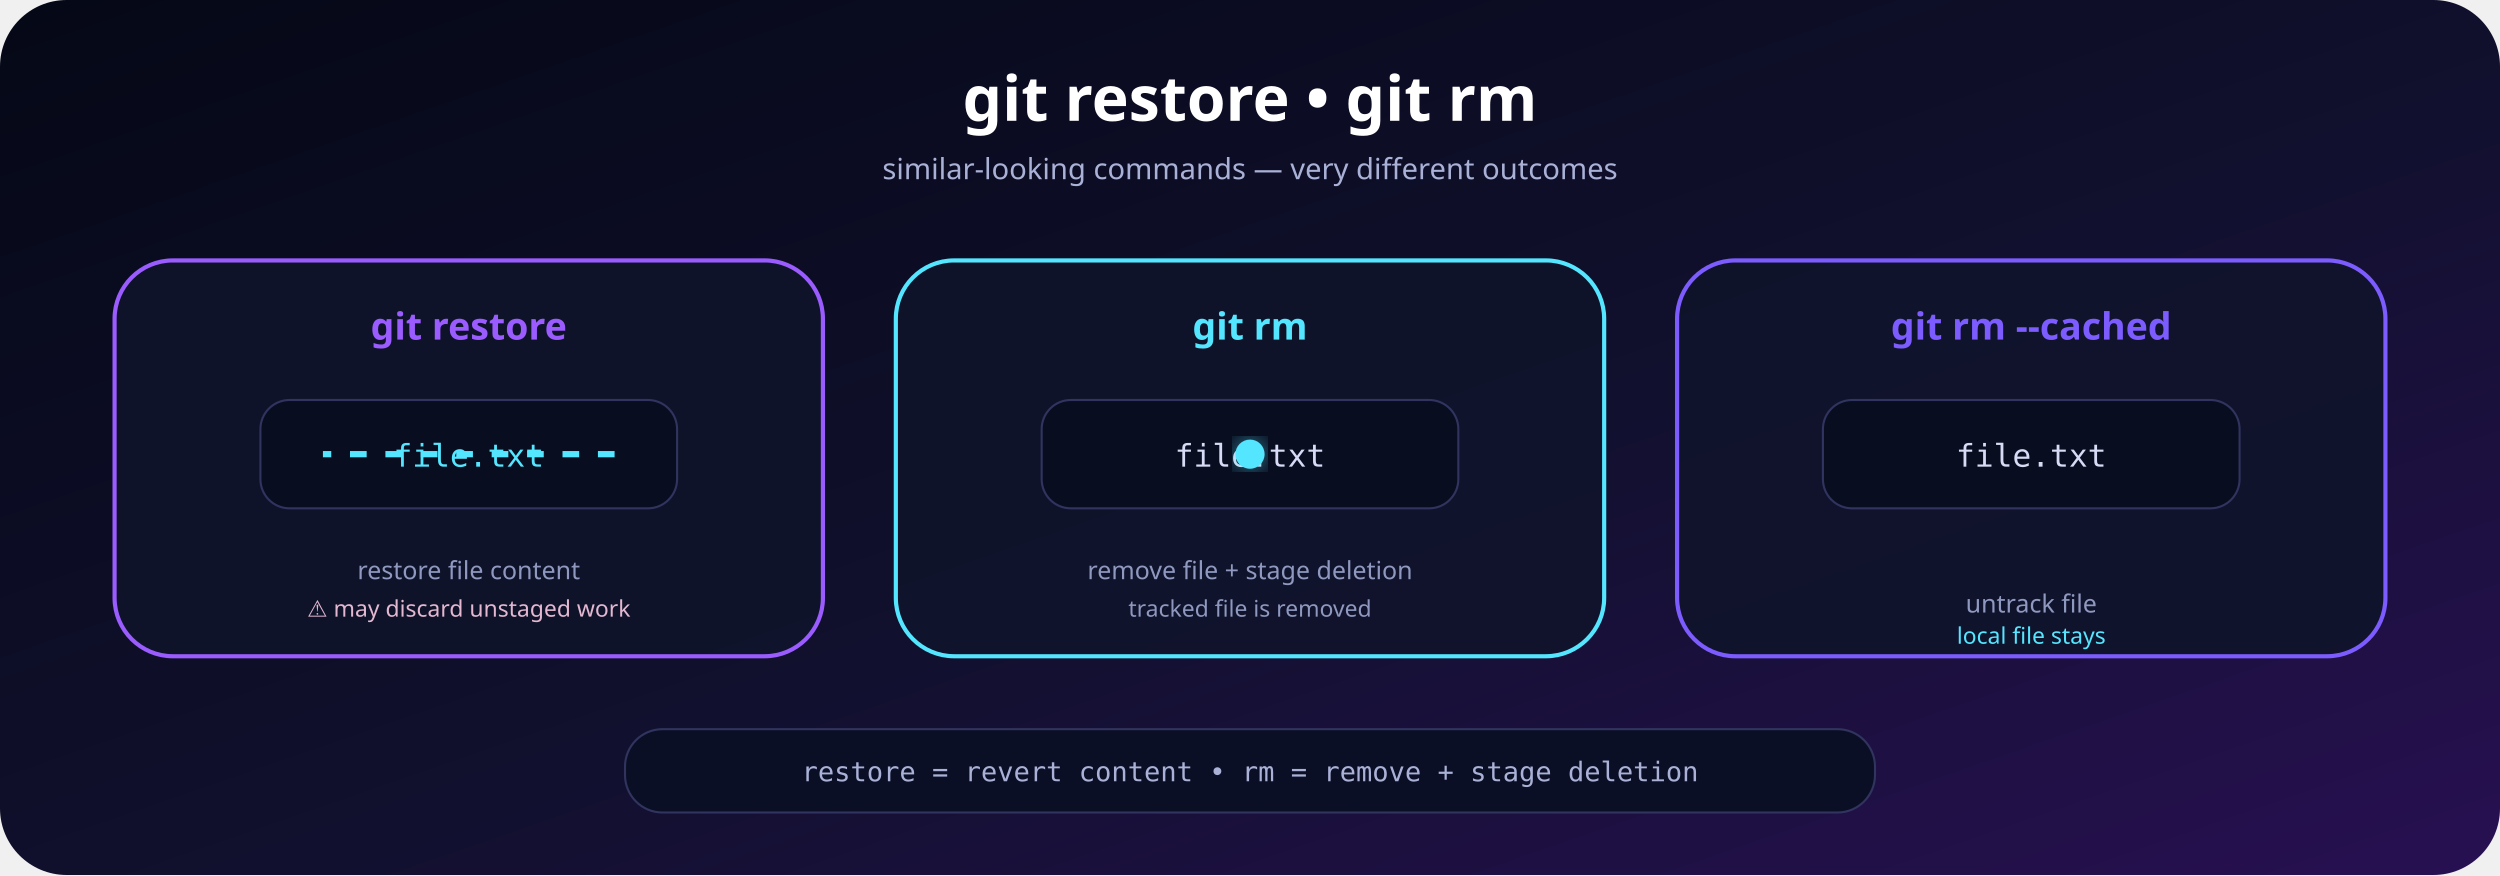
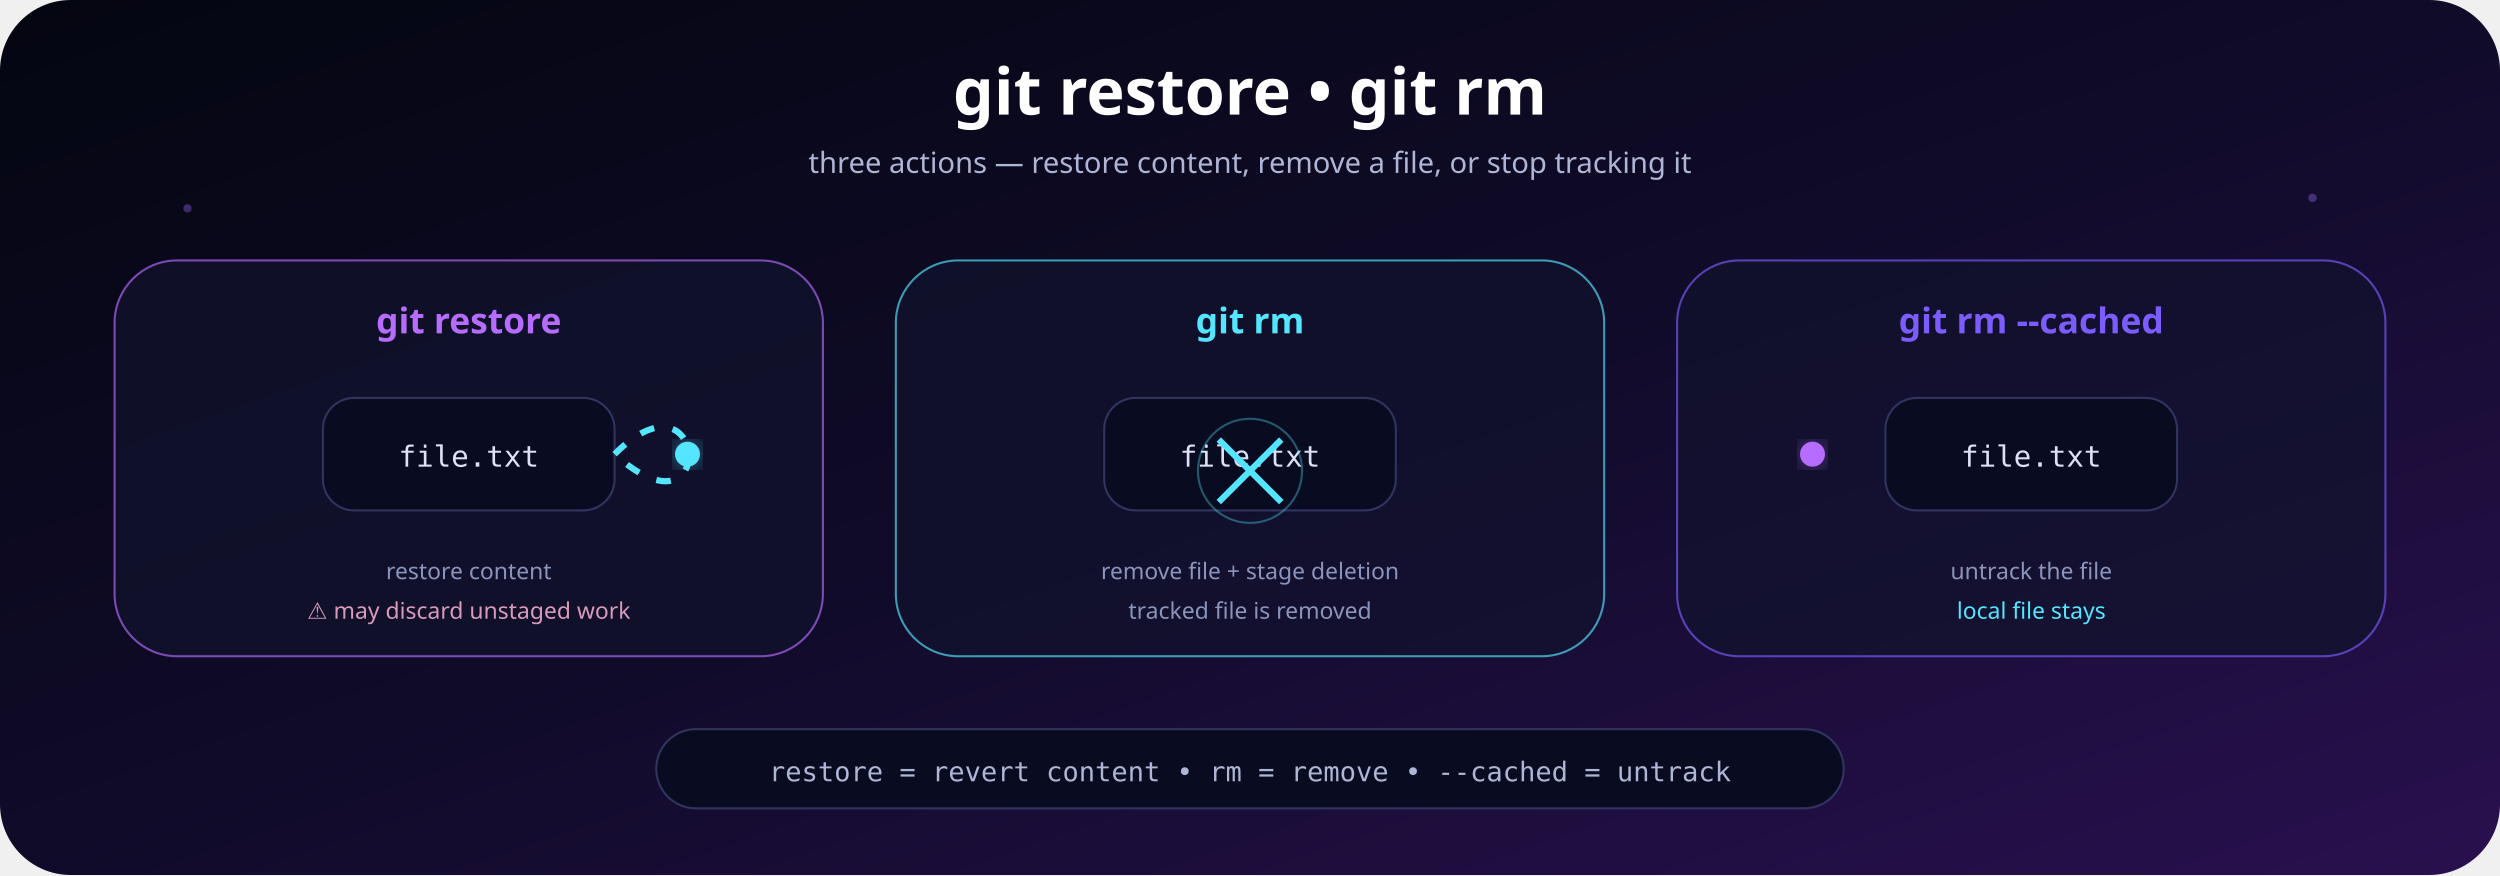
<svg xmlns="http://www.w3.org/2000/svg" viewBox="0 0 1200 420">
  <defs>
    <linearGradient id="bg" x2="1" y2="1">
-       <stop stop-color="#050816" />
-       <stop offset=".55" stop-color="#11102E" />
-       <stop offset="1" stop-color="#281052" />
+       <stop stop-color="#040611" />
+       <stop offset=".5" stop-color="#100B29" />
+       <stop offset="1" stop-color="#29104F" />
    </linearGradient>
    <linearGradient id="neon">
-       <stop stop-color="#9B5CFF" />
+       <stop stop-color="#B66CFF" />
+       <stop offset=".5" stop-color="#7C5CFF" />
      <stop offset="1" stop-color="#55E6FF" />
    </linearGradient>
    <filter id="glow">
      <feGaussianBlur stdDeviation="7" result="b" />
      <feMerge>
        <feMergeNode in="b" />
        <feMergeNode in="SourceGraphic" />
      </feMerge>
    </filter>
  </defs>
-   <rect width="1200" height="420" rx="32" fill="url(#bg)" />
-   <text x="600" y="58" text-anchor="middle" fill="#fff" font-family="system-ui" font-size="30" font-weight="800">git restore • git rm</text>
-   <text x="600" y="86" text-anchor="middle" fill="#A9B1D6" font-family="system-ui" font-size="14">similar-looking commands — very different outcomes</text>
+   <rect width="1200" height="420" rx="34" fill="url(#bg)" />
+   <g fill="#9B6CFF" opacity=".35">
+     <circle cx="90" cy="100" r="2">
+       <animate attributeName="cy" values="100;75;100" dur="3s" repeatCount="indefinite" />
+     </circle>
+     <circle cx="1110" cy="95" r="2">
+       <animate attributeName="cx" values="1110;1140;1110" dur="4s" repeatCount="indefinite" />
+     </circle>
+   </g>
+   <text x="600" y="55" text-anchor="middle" fill="#fff" font-family="system-ui" font-size="31" font-weight="850">git restore • git rm</text>
+   <text x="600" y="83" text-anchor="middle" fill="#AEB5D5" font-family="system-ui" font-size="14">three actions — restore content, remove a file, or stop tracking it</text>
  <g font-family="system-ui">
-     <rect x="55" y="125" width="340" height="190" rx="28" fill="#10142B" fill-opacity=".92" stroke="#9B5CFF" stroke-width="2" />
-     <text x="225" y="163" text-anchor="middle" fill="#9B5CFF" font-size="18" font-weight="800">git restore</text>
-     <rect x="125" y="192" width="200" height="52" rx="14" fill="#090D20" stroke="#30345F" />
-     <text x="225" y="224" text-anchor="middle" fill="#55E6FF" font-family="monospace" font-size="15">file.txt</text>
-     <path d="M295 218H155" stroke="#55E6FF" stroke-width="3" stroke-dasharray="8 9">
-       <animate attributeName="stroke-dashoffset" from="0" to="-34" dur=".8s" repeatCount="indefinite" />
-     </path>
-     <text x="225" y="278" text-anchor="middle" fill="#8F99BF" font-size="12">restore file content</text>
-     <text x="225" y="296" text-anchor="middle" fill="#E3B8D0" font-size="11">⚠ may discard unstaged work</text>
-     <rect x="430" y="125" width="340" height="190" rx="28" fill="#10142B" fill-opacity=".92" stroke="#55E6FF" stroke-width="2" />
-     <text x="600" y="163" text-anchor="middle" fill="#55E6FF" font-size="18" font-weight="800">git rm</text>
-     <rect x="500" y="192" width="200" height="52" rx="14" fill="#090D20" stroke="#30345F" />
-     <text x="600" y="224" text-anchor="middle" fill="#D7DBF5" font-family="monospace" font-size="15">file.txt</text>
-     <g filter="url(#glow)">
-       <circle cx="600" cy="218" r="7" fill="#55E6FF">
-         <animate attributeName="cx" values="600;655;600" dur="1.5s" repeatCount="indefinite" />
+     <rect x="55" y="125" width="340" height="190" rx="30" fill="#11132D" fill-opacity=".72" stroke="#B66CFF" stroke-opacity=".65" />
+     <text x="225" y="160" text-anchor="middle" fill="#B66CFF" font-size="17" font-weight="850">git restore</text>
+     <g transform="translate(225 218)">
+       <rect x="-70" y="-27" width="140" height="54" rx="15" fill="#090C20" stroke="#30345F" />
+       <text x="0" y="6" text-anchor="middle" fill="#DDE1F7" font-family="monospace" font-size="14">file.txt</text>
+       <path d="M70 0 C115 -45 120 45 70 0" fill="none" stroke="#55E6FF" stroke-width="3" stroke-dasharray="7 9">
+         <animate attributeName="stroke-dashoffset" from="0" to="-32" dur=".8s" repeatCount="indefinite" />
+       </path>
+       <circle cx="105" cy="0" r="6" fill="#55E6FF" filter="url(#glow)" />
+     </g>
+     <text x="225" y="278" text-anchor="middle" fill="#8B95BC" font-size="11">restore content</text>
+     <text x="225" y="297" text-anchor="middle" fill="#D99ABB" font-size="11">⚠ may discard unstaged work</text>
+     <rect x="430" y="125" width="340" height="190" rx="30" fill="#11132D" fill-opacity=".72" stroke="#55E6FF" stroke-opacity=".65" />
+     <text x="600" y="160" text-anchor="middle" fill="#55E6FF" font-size="17" font-weight="850">git rm</text>
+     <g transform="translate(600 218)">
+       <rect x="-70" y="-27" width="140" height="54" rx="15" fill="#090C20" stroke="#30345F" />
+       <text x="0" y="6" text-anchor="middle" fill="#DDE1F7" font-family="monospace" font-size="14">file.txt</text>
+       <path d="M-15 -7 L15 23 M15 -7 L-15 23" stroke="#55E6FF" stroke-width="3" />
+       <circle cx="0" cy="8" r="25" fill="none" stroke="#55E6FF" opacity=".35">
+         <animate attributeName="r" values="20;34;20" dur="1.8s" repeatCount="indefinite" />
      </circle>
    </g>
-     <text x="600" y="278" text-anchor="middle" fill="#8F99BF" font-size="12">remove file + stage deletion</text>
-     <text x="600" y="296" text-anchor="middle" fill="#8F99BF" font-size="11">tracked file is removed</text>
-     <rect x="805" y="125" width="340" height="190" rx="28" fill="#10142B" fill-opacity=".92" stroke="#7C5CFF" stroke-width="2" />
-     <text x="975" y="163" text-anchor="middle" fill="#7C5CFF" font-size="18" font-weight="800">git rm --cached</text>
-     <rect x="875" y="192" width="200" height="52" rx="14" fill="#090D20" stroke="#30345F" />
-     <text x="975" y="224" text-anchor="middle" fill="#D7DBF5" font-family="monospace" font-size="15">file.txt</text>
-     <path d="M925 270H1025" stroke="url(#neon)" stroke-width="3" stroke-dasharray="8 8">
-       <animate attributeName="stroke-dashoffset" from="0" to="-32" dur=".8s" repeatCount="indefinite" />
-     </path>
-     <text x="975" y="294" text-anchor="middle" fill="#8F99BF" font-size="12">untrack file</text>
-     <text x="975" y="309" text-anchor="middle" fill="#55E6FF" font-size="11">local file stays</text>
+     <text x="600" y="278" text-anchor="middle" fill="#8B95BC" font-size="11">remove file + stage deletion</text>
+     <text x="600" y="297" text-anchor="middle" fill="#8B95BC" font-size="11">tracked file is removed</text>
+     <rect x="805" y="125" width="340" height="190" rx="30" fill="#11132D" fill-opacity=".72" stroke="#7C5CFF" stroke-opacity=".65" />
+     <text x="975" y="160" text-anchor="middle" fill="#7C5CFF" font-size="17" font-weight="850">git rm --cached</text>
+     <g transform="translate(975 218)">
+       <rect x="-70" y="-27" width="140" height="54" rx="15" fill="#090C20" stroke="#30345F" />
+       <text x="0" y="6" text-anchor="middle" fill="#DDE1F7" font-family="monospace" font-size="14">file.txt</text>
+       <path d="M-95 0 H-72" stroke="url(#neon)" stroke-width="3" stroke-dasharray="6 7">
+         <animate attributeName="stroke-dashoffset" from="0" to="-26" dur=".7s" repeatCount="indefinite" />
+       </path>
+       <circle cx="-105" cy="0" r="6" fill="#B66CFF" filter="url(#glow)" />
+     </g>
+     <text x="975" y="278" text-anchor="middle" fill="#8B95BC" font-size="11">untrack the file</text>
+     <text x="975" y="297" text-anchor="middle" fill="#55E6FF" font-size="11">local file stays</text>
  </g>
-   <rect x="300" y="350" width="600" height="40" rx="18" fill="#0B0F25" stroke="#30345F" />
-   <text x="600" y="375" text-anchor="middle" fill="#A9B1D6" font-family="monospace" font-size="13">restore = revert content • rm = remove + stage deletion</text>
+   <rect x="315" y="350" width="570" height="38" rx="19" fill="#090C20" stroke="#30345F" />
+   <text x="600" y="375" text-anchor="middle" fill="#AEB5D5" font-family="monospace" font-size="13">restore = revert content • rm = remove • --cached = untrack</text>
</svg>
